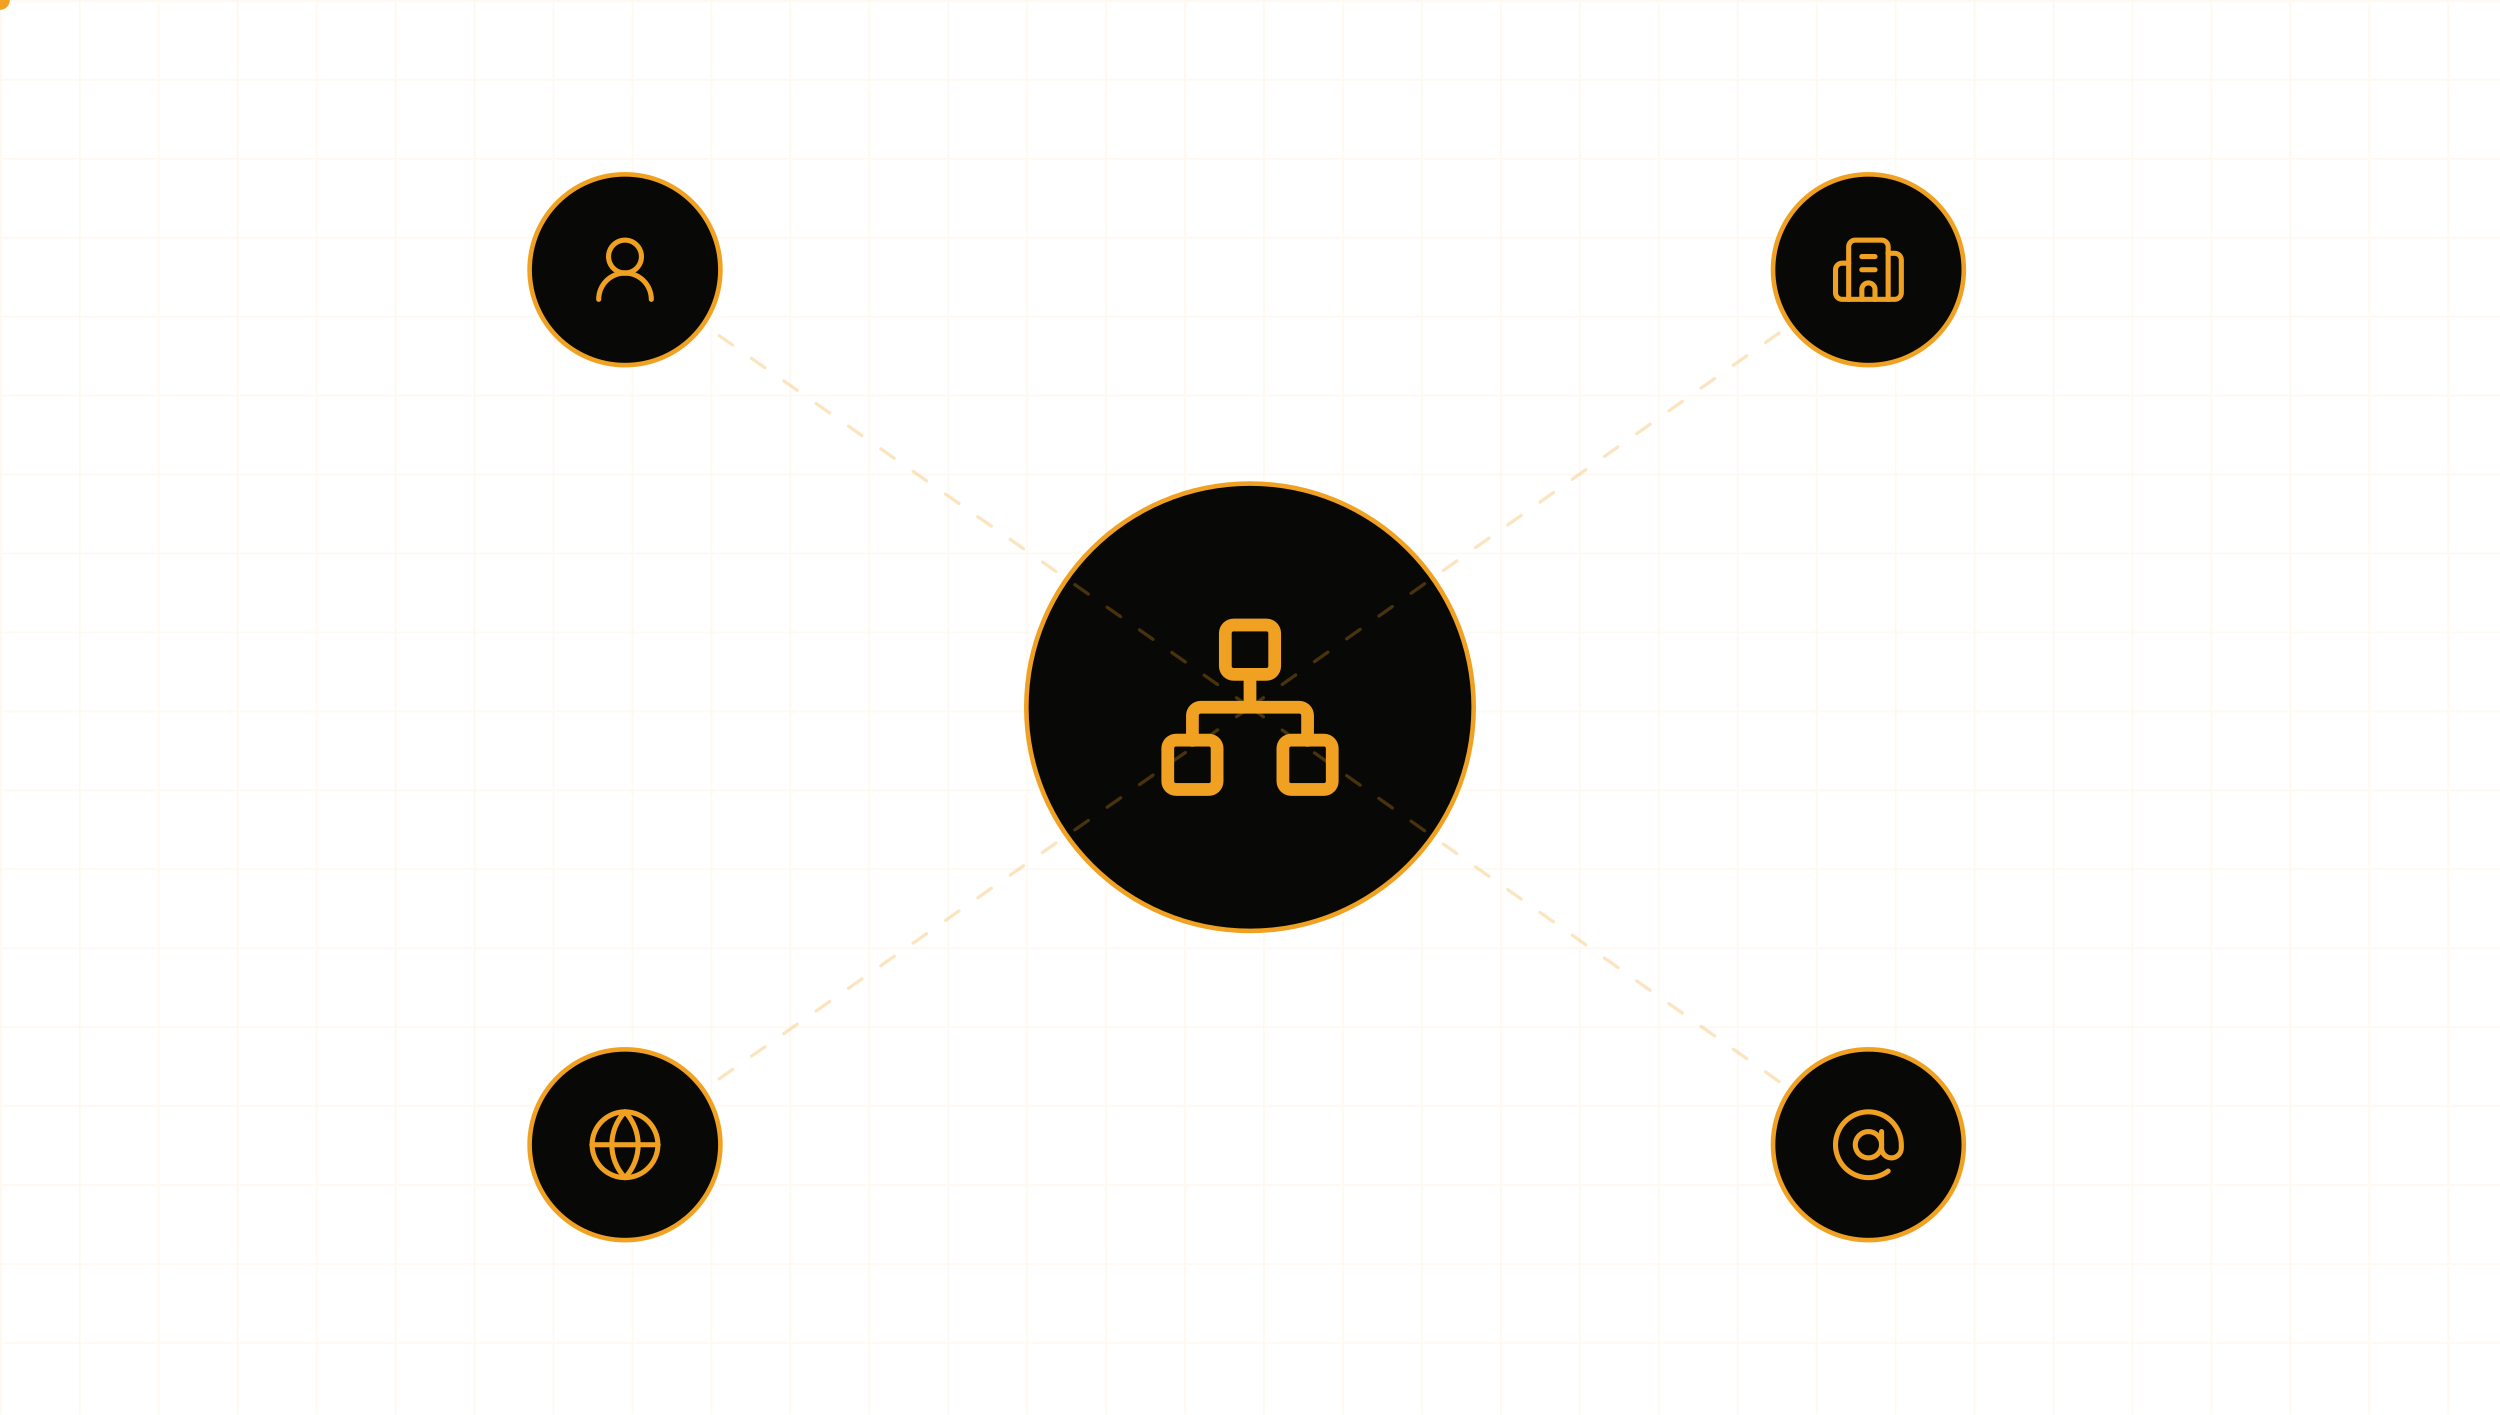
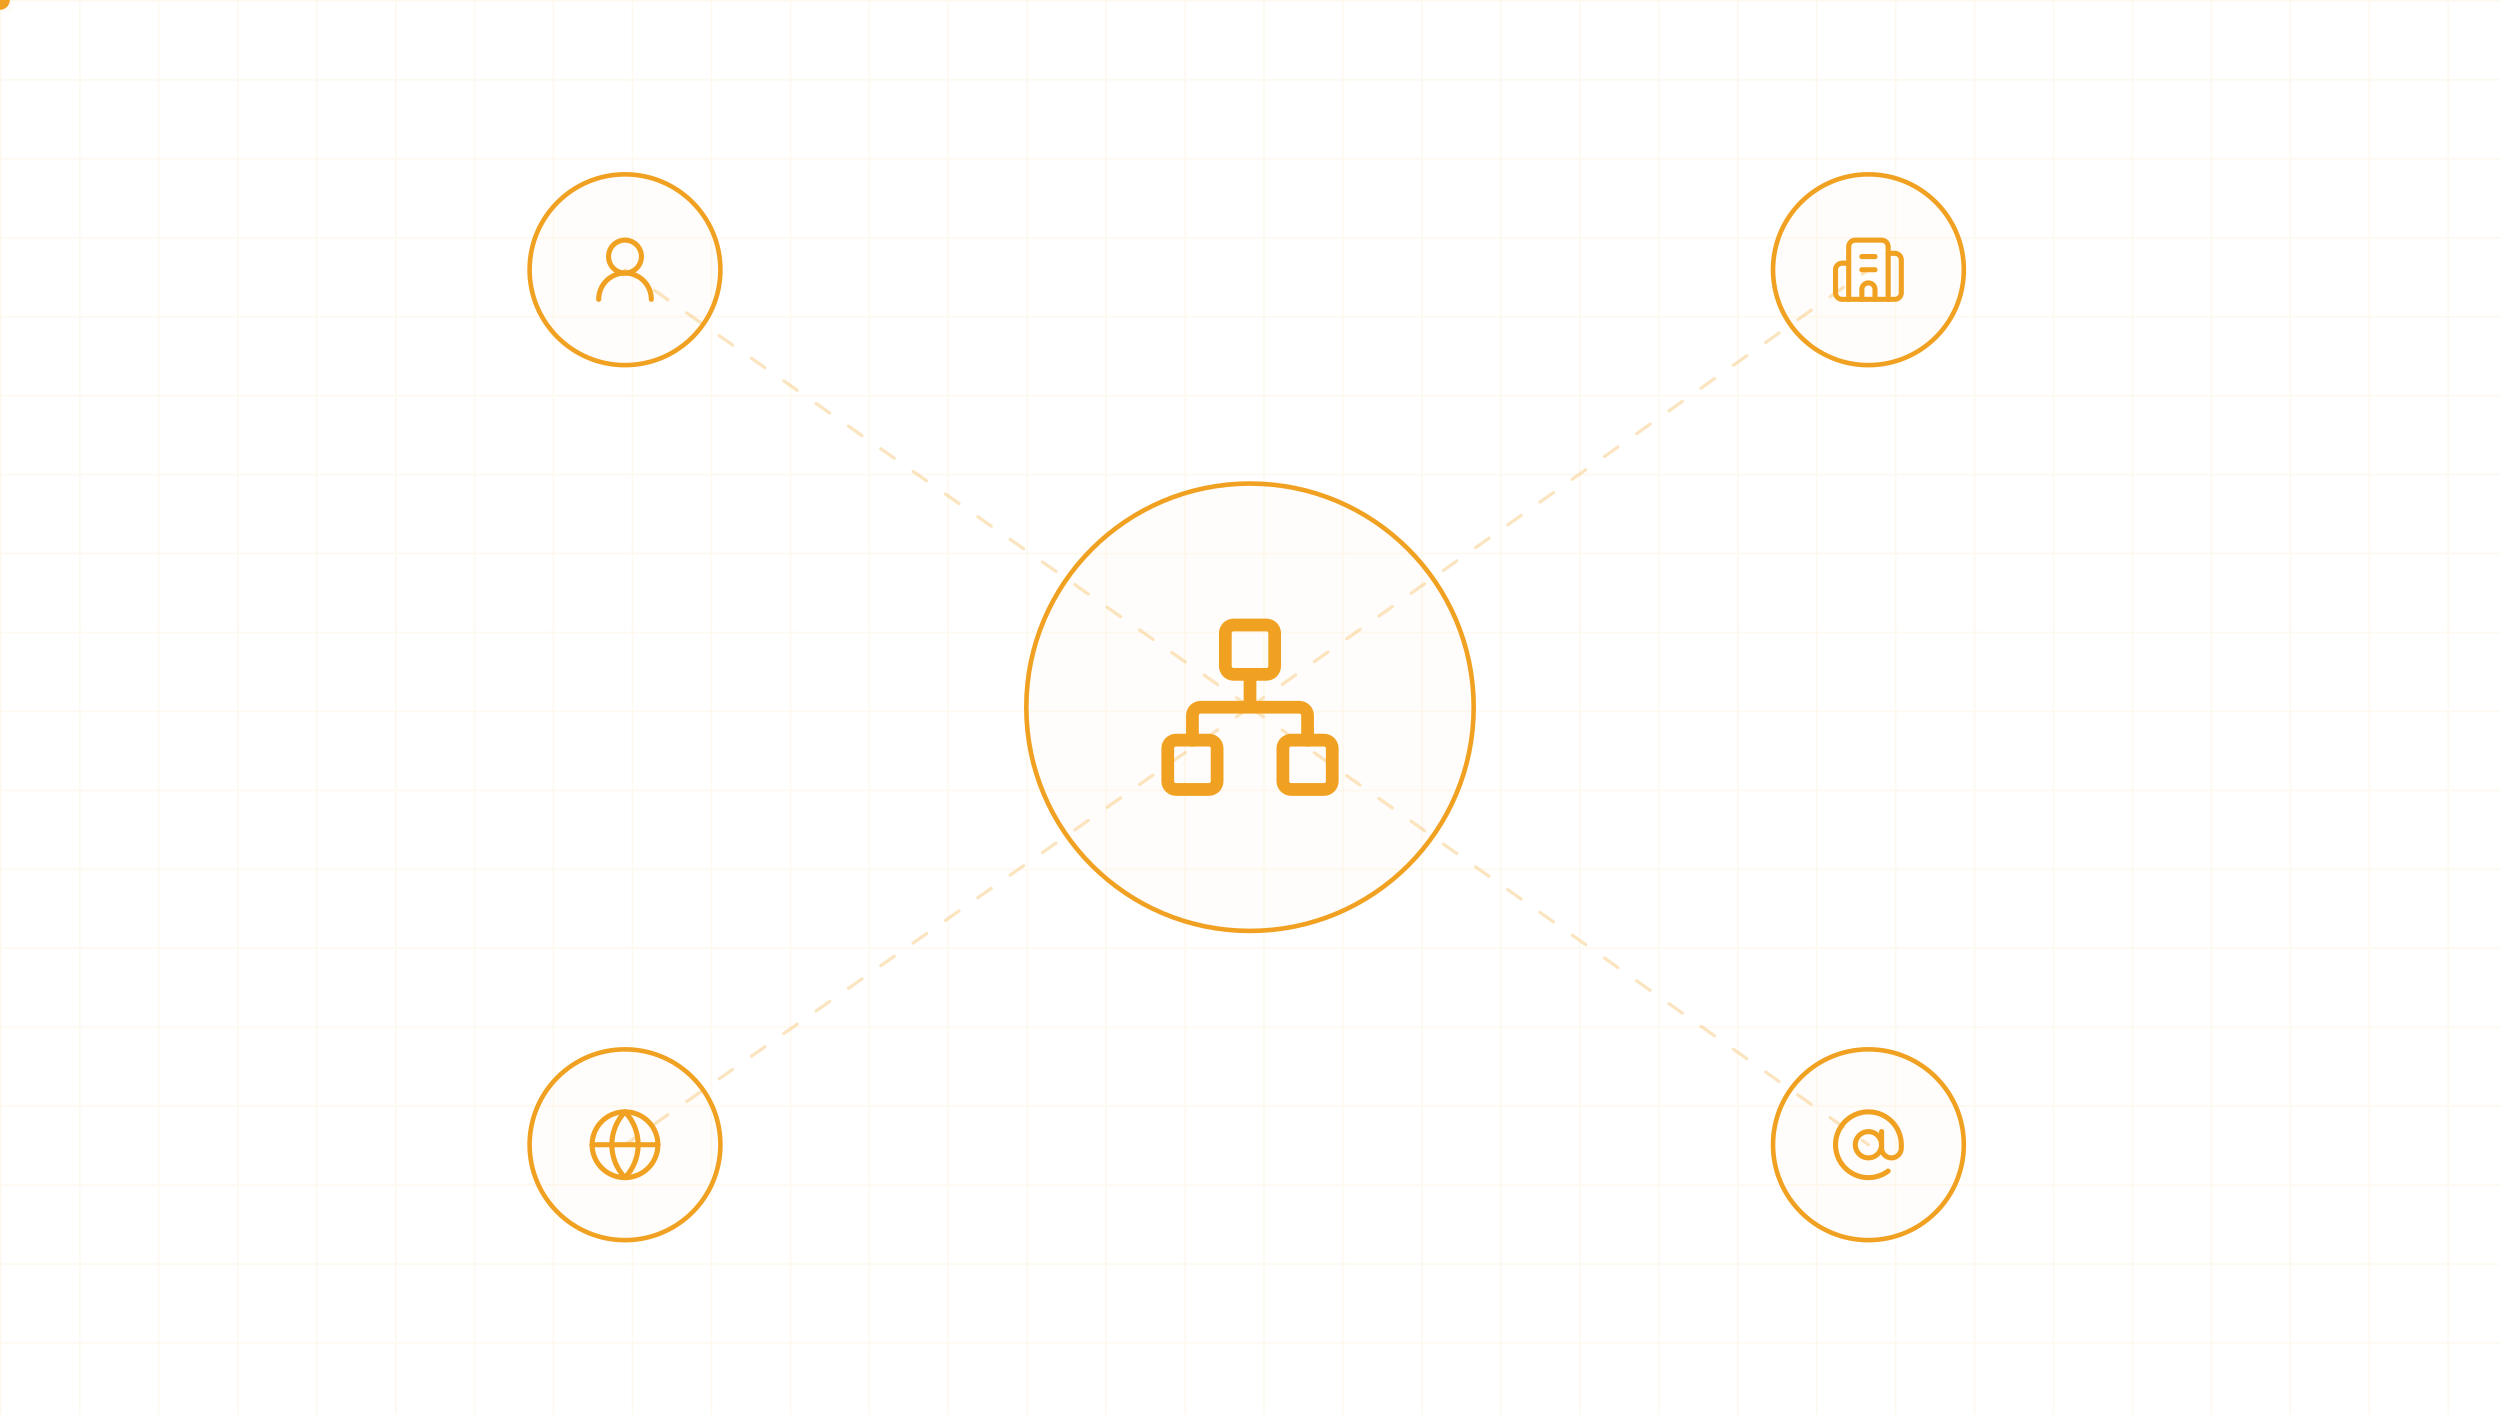
<svg xmlns="http://www.w3.org/2000/svg" width="760" height="430" viewBox="0 0 760 430" role="img" aria-labelledby="title description">
  <style>
  :host{display:block;color:#f0a121}
-   svg{display:block;width:100%;height:auto;aspect-ratio:16/9;background:#060605;overflow:hidden}
+   svg{display:block;width:100%;height:auto;aspect-ratio:16/9;background:transparent;overflow:hidden}
  .sk-grid{fill:none;stroke:#f0a121;stroke-width:1;stroke-opacity:.07}
  .sk-line,.sk-icon,.sk-flow,.sk-hair,.sk-ghost{fill:none;stroke:#f0a121;stroke-linecap:round;stroke-linejoin:round;vector-effect:non-scaling-stroke}
  .sk-line,.sk-icon{stroke-width:1.55}
  .sk-hair{stroke-width:.85;stroke-opacity:.3}
  .sk-ghost{stroke-width:1;stroke-opacity:.28;stroke-dasharray:5 7}
  .sk-flow{stroke-width:1.1;stroke-opacity:.42;stroke-dasharray:7 8;animation:flow 2.2s linear infinite}
  .sk-plane,.sk-row-bg,.sk-icon-box{fill:rgba(240,161,33,.024);stroke:#f0a121;stroke-width:1.15;stroke-opacity:.68;vector-effect:non-scaling-stroke}
-   .sk-row-bg{fill:#080806;stroke-opacity:.24}
+   .sk-row-bg{fill:rgba(240,161,33,.018);stroke-opacity:.24}
  .sk-icon-box{stroke-opacity:.34}
  .sk-hot{fill:#f0a121;filter:url(#soft-glow)}
  .sk-label{fill:#f0a121;font:500 16px 'DM Mono',ui-monospace,monospace;letter-spacing:.08em}
  .sk-small-label{fill:#f0a121;fill-opacity:.58;font:500 10px 'DM Mono',ui-monospace,monospace;letter-spacing:.13em}
  .is-muted{opacity:.45}
  .sk-corner{fill:none;stroke:#f0a121;stroke-width:1;stroke-opacity:.35}
-   .sk-node-ring,.sk-timeline-dot{fill:#080806;stroke:#f0a121;stroke-width:1.4;vector-effect:non-scaling-stroke}
+   .sk-node-ring,.sk-timeline-dot{fill:rgba(240,161,33,.018);stroke:#f0a121;stroke-width:1.4;vector-effect:non-scaling-stroke}
  .sk-timeline-dot{fill:#f0a121;stroke-width:0;filter:url(#soft-glow)}
  @keyframes flow{to{stroke-dashoffset:-30}}
  @media(prefers-reduced-motion:reduce){*{animation:none!important}}
</style>
  <defs>
    <pattern id="entity-network-user-company-globe-at" width="24" height="24" patternUnits="userSpaceOnUse">
      <path d="M24 0H0V24" class="sk-grid" />
    </pattern>
    <filter id="soft-glow">
      <feGaussianBlur stdDeviation="3" result="blur" />
      <feMerge>
        <feMergeNode in="blur" />
        <feMergeNode in="SourceGraphic" />
      </feMerge>
    </filter>
  </defs>
  <rect width="760" height="430" fill="url(#entity-network-user-company-globe-at)" />
  <circle class="sk-node-ring" cx="380" cy="215" r="68" />
  <g class="sk-icon" transform="translate(350 185) scale(2.5)">
    <rect x="16" y="16" width="6" height="6" rx="1" />
    <rect x="2" y="16" width="6" height="6" rx="1" />
    <rect x="9" y="2" width="6" height="6" rx="1" />
    <path d="M5 16v-3a1 1 0 0 1 1-1h12a1 1 0 0 1 1 1v3M12 12V8" />
  </g>
  <path class="sk-ghost" d="M380 215L190 82" />
  <g transform="translate(190 82)">
    <circle class="sk-node-ring" r="29" />
    <g class="sk-icon" transform="translate(-12 -12) scale(1)">
      <circle cx="12" cy="8" r="5" />
      <path d="M20 21a8 8 0 0 0-16 0" />
    </g>
  </g>
  <path class="sk-ghost" d="M380 215L568 82" />
  <g transform="translate(568 82)">
    <circle class="sk-node-ring" r="29" />
    <g class="sk-icon" transform="translate(-12 -12) scale(1)">
      <path d="M10 12h4M10 8h4M14 21v-3a2 2 0 0 0-4 0v3" />
      <path d="M6 10H4a2 2 0 0 0-2 2v7a2 2 0 0 0 2 2h16a2 2 0 0 0 2-2V9a2 2 0 0 0-2-2h-2" />
      <path d="M6 21V5a2 2 0 0 1 2-2h8a2 2 0 0 1 2 2v16" />
    </g>
  </g>
  <path class="sk-ghost" d="M380 215L190 348" />
  <g transform="translate(190 348)">
    <circle class="sk-node-ring" r="29" />
    <g class="sk-icon" transform="translate(-12 -12) scale(1)">
      <circle cx="12" cy="12" r="10" />
      <path d="M12 2a14.5 14.5 0 0 0 0 20 14.5 14.5 0 0 0 0-20M2 12h20" />
    </g>
  </g>
  <path class="sk-ghost" d="M380 215L568 348" />
  <g transform="translate(568 348)">
    <circle class="sk-node-ring" r="29" />
    <g class="sk-icon" transform="translate(-12 -12) scale(1)">
      <circle cx="12" cy="12" r="4" />
      <path d="M16 8v5a3 3 0 0 0 6 0v-1a10 10 0 1 0-4 8" />
    </g>
  </g>
  <circle class="sk-hot" r="3">
    <animateMotion dur="4.8s" begin="0s" repeatCount="indefinite" path="M380 215L190 82" />
  </circle>
</svg>
